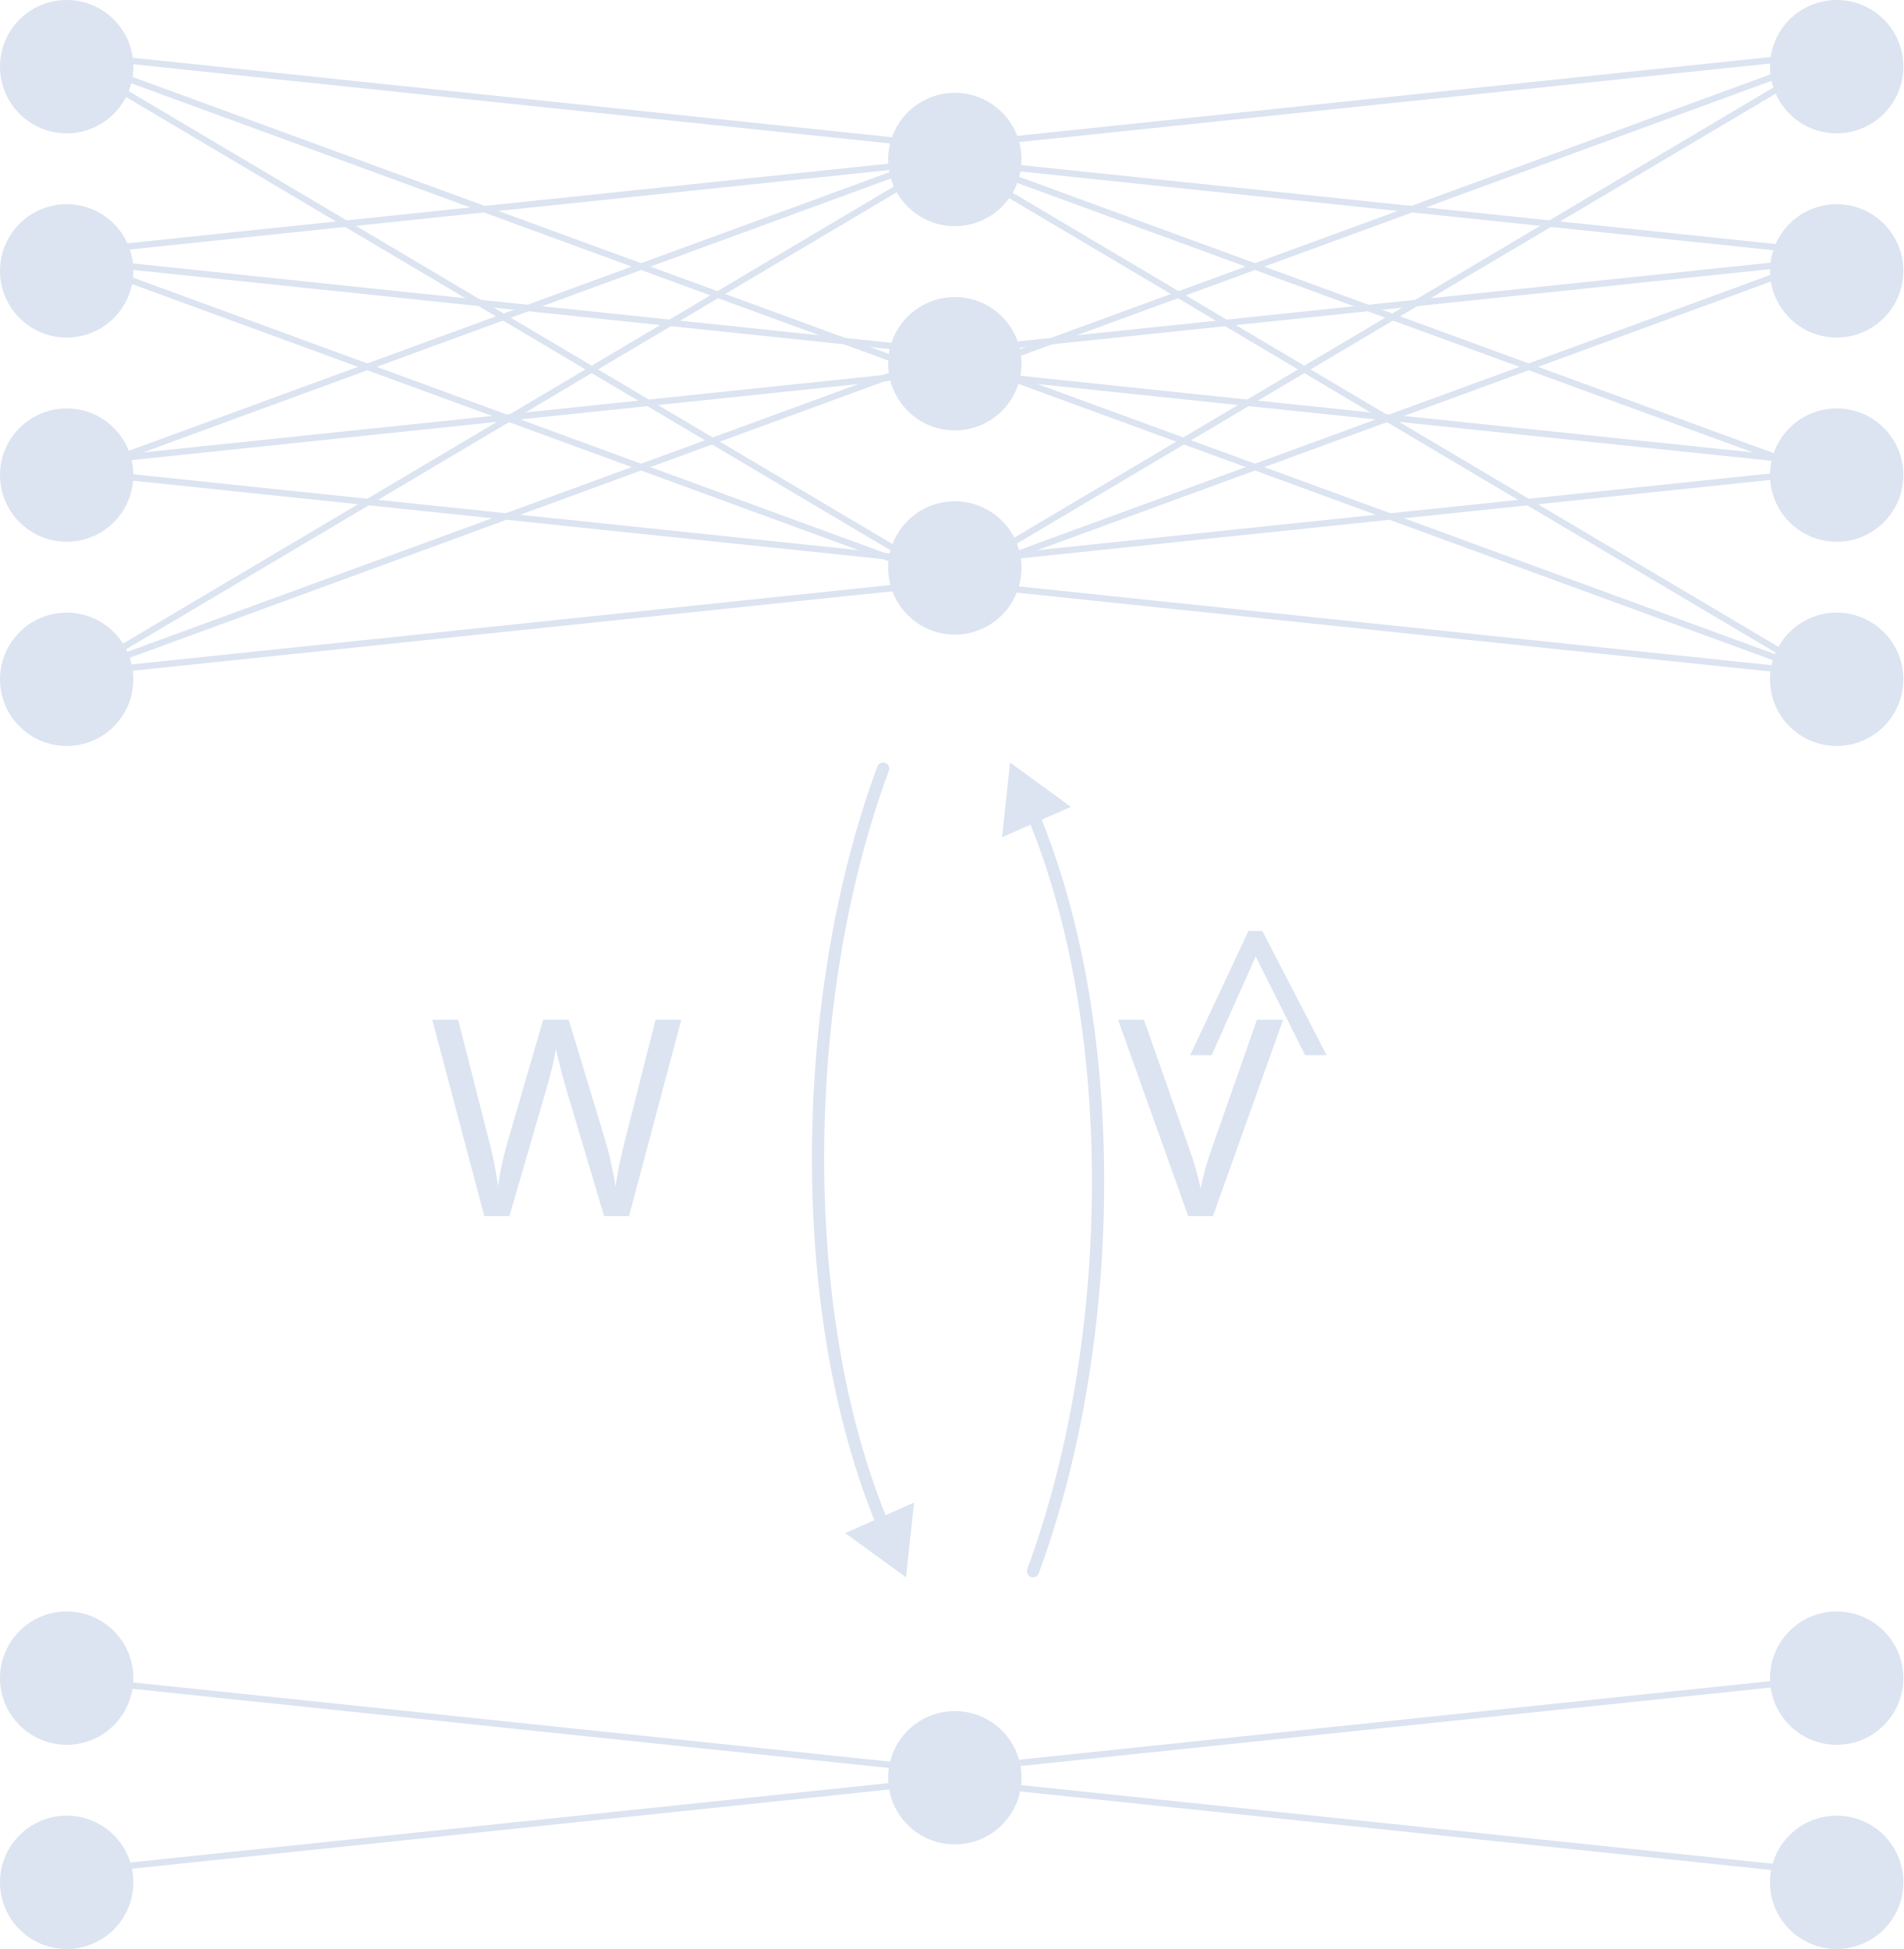
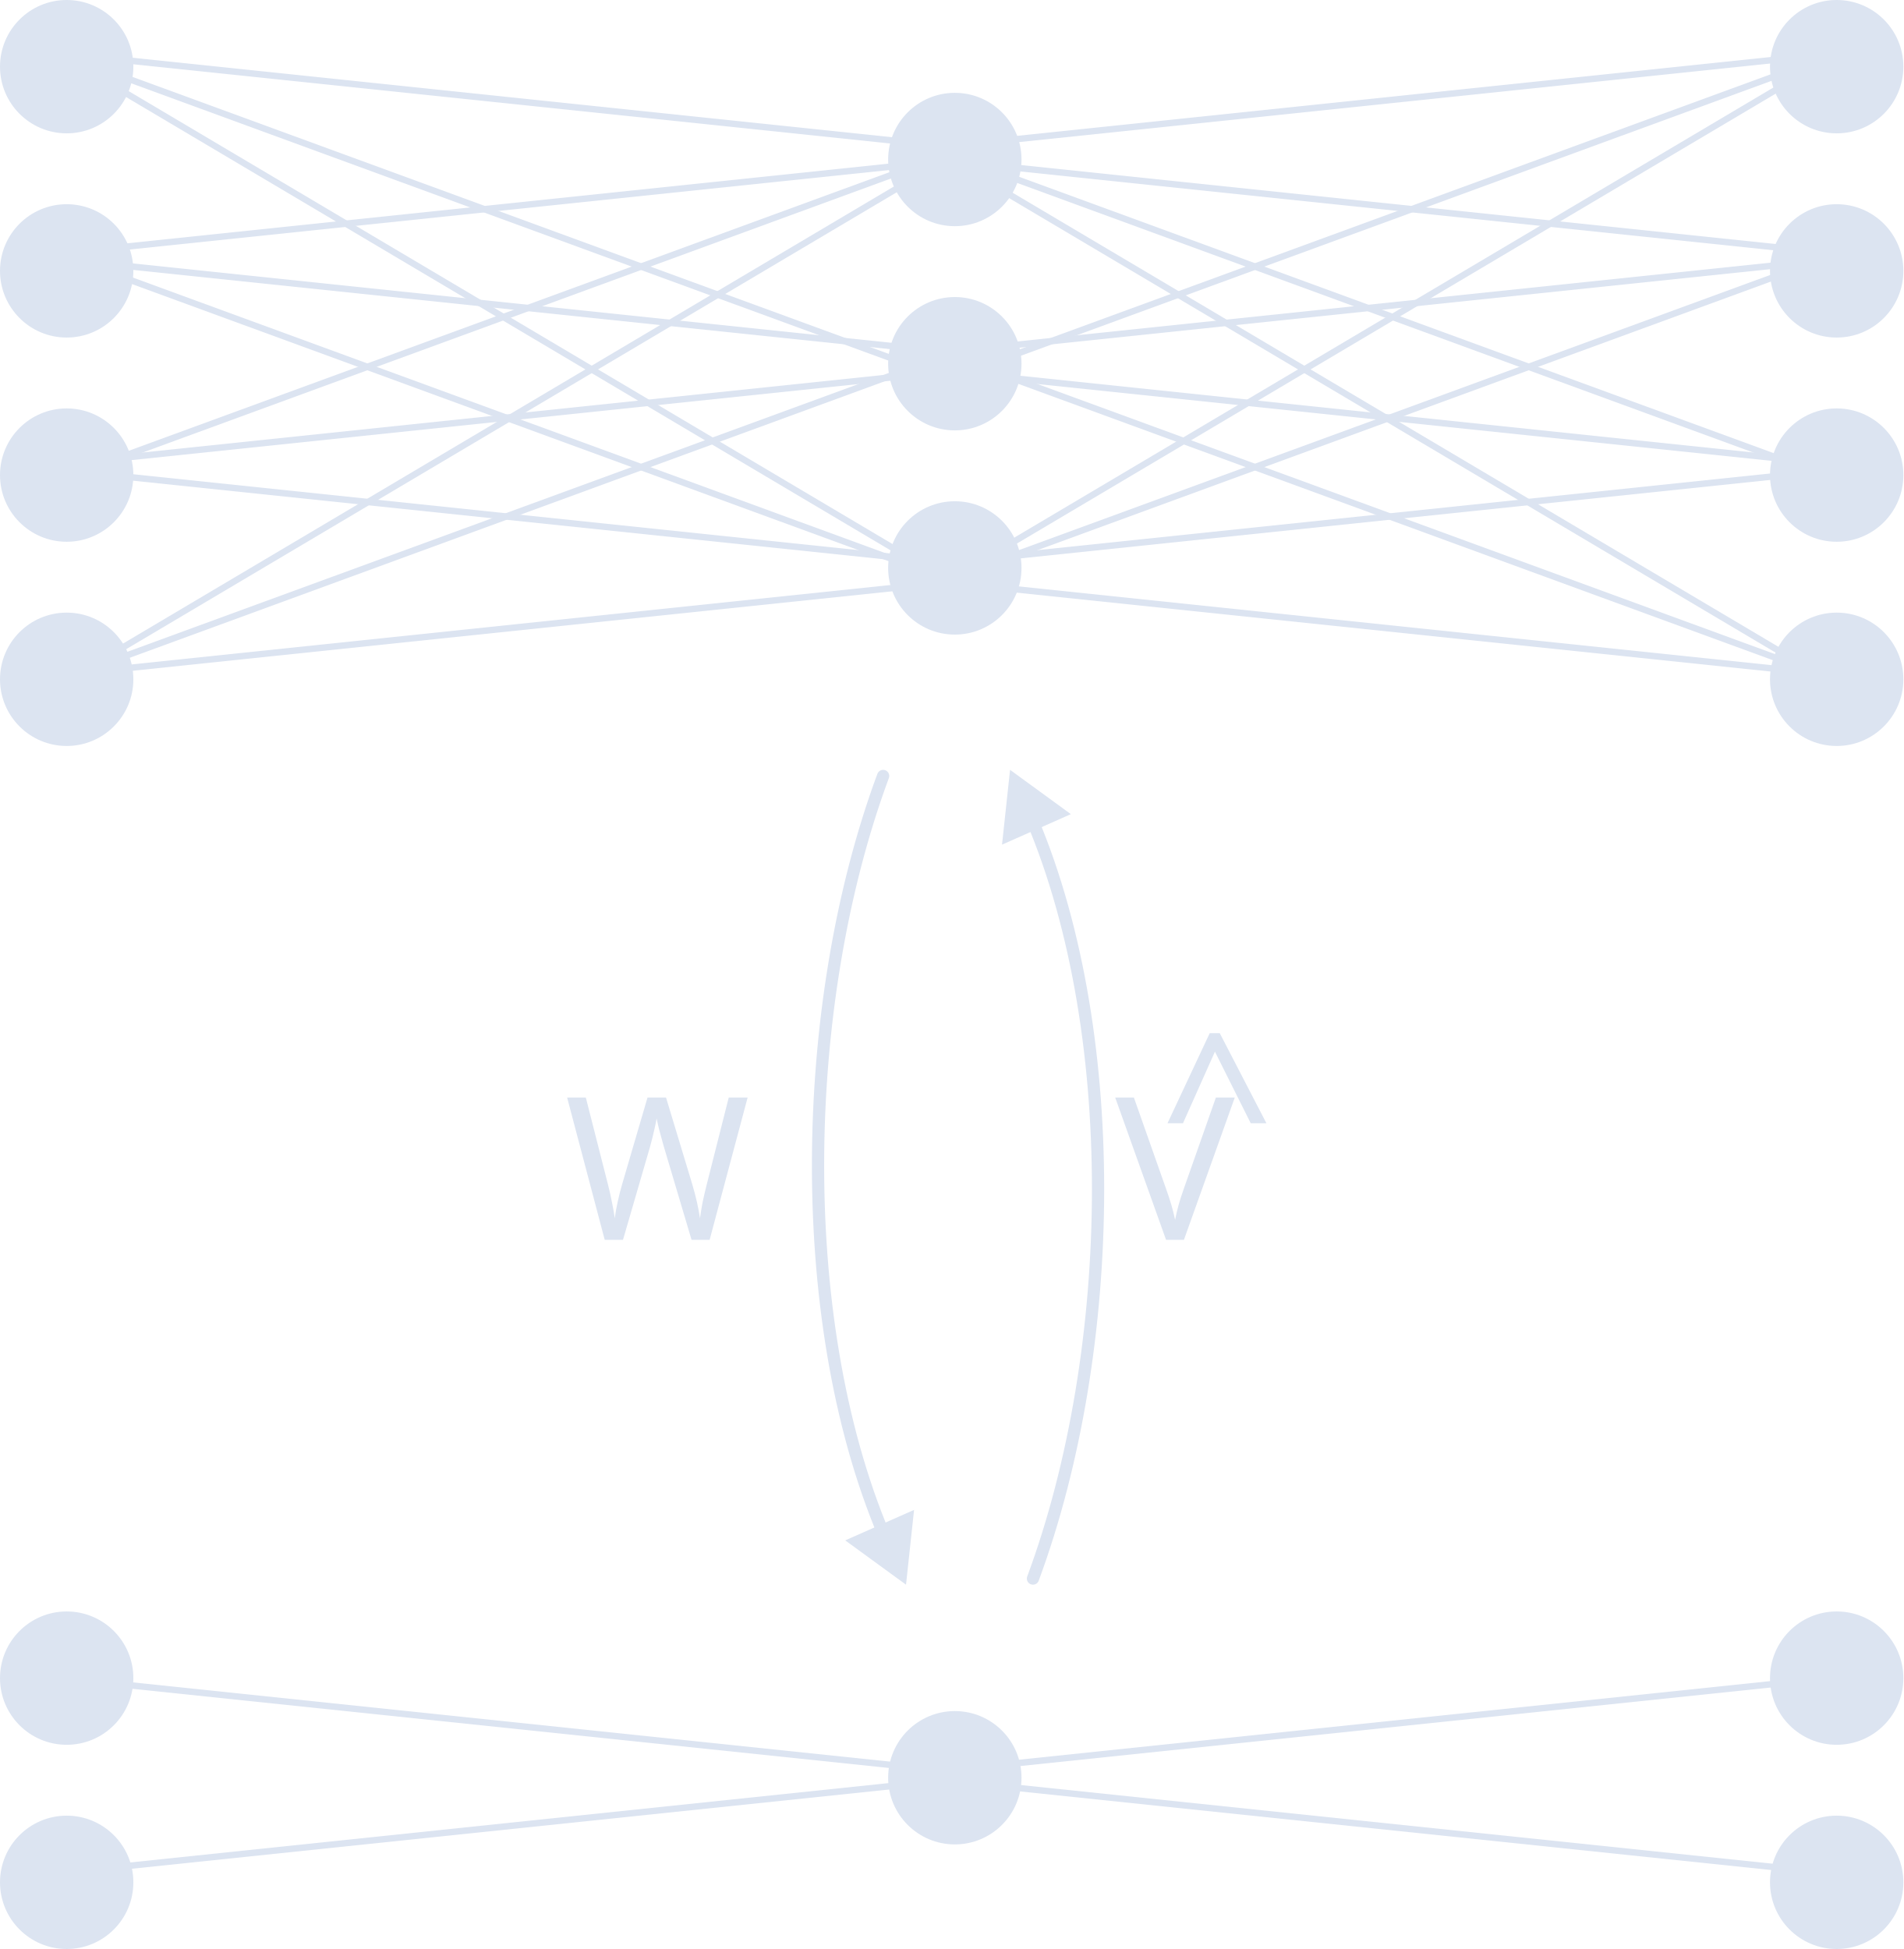
<svg xmlns="http://www.w3.org/2000/svg" width="147.95mm" height="151.514mm" viewBox="0 0 147.95 151.514" version="1.1" id="svg1">
  <defs id="defs1">
    <marker style="overflow:visible" id="Triangle" refX="0" refY="0" orient="auto-start-reverse" markerWidth="1" markerHeight="1" viewBox="0 0 1 1" preserveAspectRatio="xMidYMid">
      <path transform="scale(0.5)" style="fill:context-stroke;fill-rule:evenodd;stroke:context-stroke;stroke-width:1pt" d="M 5.77,0 -2.88,5 V -5 Z" id="path135" />
    </marker>
  </defs>
  <g id="layer1" transform="translate(-29.02678,-25.83702)">
    <rect style="fill:#171717;fill-opacity:1;stroke:none;stroke-width:0.621;stroke-linecap:round;stroke-opacity:1" id="rect1" width="254.989" height="202.632" x="-21.182" y="185.328" />
    <circle style="fill:#dce4f1;fill-opacity:1;stroke:none;stroke-width:0.5;stroke-linecap:round" id="path1" cx="34.21" cy="31.02" r="5.183" />
    <circle style="fill:#dce4f1;fill-opacity:1;stroke:none;stroke-width:0.5;stroke-linecap:round" id="circle1" cx="34.21" cy="46.895" r="5.183" />
    <circle style="fill:#dce4f1;fill-opacity:1;stroke:none;stroke-width:0.5;stroke-linecap:round" id="circle2" cx="34.21" cy="62.77" r="5.183" />
    <circle style="fill:#dce4f1;fill-opacity:1;stroke:none;stroke-width:0.5;stroke-linecap:round" id="circle3" cx="34.21" cy="78.645" r="5.183" />
    <circle style="fill:#dce4f1;fill-opacity:1;stroke:none;stroke-width:0.5;stroke-linecap:round" id="circle4" cx="171.793" cy="31.02" r="5.183" />
    <circle style="fill:#dce4f1;fill-opacity:1;stroke:none;stroke-width:0.5;stroke-linecap:round" id="circle5" cx="171.793" cy="46.895" r="5.183" />
    <circle style="fill:#dce4f1;fill-opacity:1;stroke:none;stroke-width:0.5;stroke-linecap:round" id="circle6" cx="171.793" cy="62.77" r="5.183" />
    <circle style="fill:#dce4f1;fill-opacity:1;stroke:none;stroke-width:0.5;stroke-linecap:round" id="circle7" cx="171.793" cy="78.645" r="5.183" />
    <circle style="fill:#dce4f1;fill-opacity:1;stroke:none;stroke-width:0.5;stroke-linecap:round" id="circle8" cx="103.246" cy="38.237" r="5.183" />
    <circle style="fill:#dce4f1;fill-opacity:1;stroke:none;stroke-width:0.5;stroke-linecap:round" id="circle9" cx="103.246" cy="54.112" r="5.183" />
    <circle style="fill:#dce4f1;fill-opacity:1;stroke:none;stroke-width:0.5;stroke-linecap:round" id="circle10" cx="103.246" cy="69.987" r="5.183" />
    <circle style="fill:#dce4f1;fill-opacity:1;stroke:none;stroke-width:0.5;stroke-linecap:round" id="circle13" cx="34.21" cy="156.293" r="5.183" />
    <circle style="fill:#dce4f1;fill-opacity:1;stroke:none;stroke-width:0.5;stroke-linecap:round" id="circle14" cx="34.21" cy="172.168" r="5.183" />
    <circle style="fill:#dce4f1;fill-opacity:1;stroke:none;stroke-width:0.5;stroke-linecap:round" id="circle17" cx="171.793" cy="156.293" r="5.183" />
    <circle style="fill:#dce4f1;fill-opacity:1;stroke:none;stroke-width:0.5;stroke-linecap:round" id="circle18" cx="171.793" cy="172.168" r="5.183" />
    <circle style="fill:#dce4f1;fill-opacity:1;stroke:none;stroke-width:0.5;stroke-linecap:round" id="circle21" cx="103.246" cy="164.038" r="5.183" />
    <path style="fill:#171717;fill-opacity:1;stroke:#dce4f1;stroke-width:0.5;stroke-linecap:round;stroke-opacity:1" d="m 33.572,29.975 68.743,7.194" id="path21" />
    <path style="fill:#171717;fill-opacity:1;stroke:#dce4f1;stroke-width:0.5;stroke-linecap:round;stroke-opacity:1" d="m 33.572,45.962 68.743,7.194" id="path22" />
    <path style="fill:#171717;fill-opacity:1;stroke:#dce4f1;stroke-width:0.5;stroke-linecap:round;stroke-opacity:1" d="m 33.572,62.348 68.743,7.194" id="path23" />
    <path style="fill:#171717;fill-opacity:1;stroke:#dce4f1;stroke-width:0.5;stroke-linecap:round;stroke-opacity:1" d="m 33.572,78.335 68.743,-7.194" id="path24" />
    <path style="fill:#171717;fill-opacity:1;stroke:#dce4f1;stroke-width:0.5;stroke-linecap:round;stroke-opacity:1" d="m 33.572,61.949 68.743,-7.194" id="path25" />
    <path style="fill:#171717;fill-opacity:1;stroke:#dce4f1;stroke-width:0.5;stroke-linecap:round;stroke-opacity:1" d="m 33.572,45.562 68.743,-7.194" id="path26" />
    <path style="fill:#171717;fill-opacity:1;stroke:#dce4f1;stroke-width:0.5;stroke-linecap:round;stroke-opacity:1" d="m 33.572,29.975 68.743,25.179" id="path27" />
    <path style="fill:#171717;fill-opacity:1;stroke:#dce4f1;stroke-width:0.5;stroke-linecap:round;stroke-opacity:1" d="m 33.572,45.562 68.743,25.179" id="path28" />
    <path style="fill:#171717;fill-opacity:1;stroke:#dce4f1;stroke-width:0.5;stroke-linecap:round;stroke-opacity:1" d="M 33.572,78.735 102.315,53.556" id="path29" />
    <path style="fill:#171717;fill-opacity:1;stroke:#dce4f1;stroke-width:0.5;stroke-linecap:round;stroke-opacity:1" d="M 33.572,63.148 102.315,37.969" id="path30" />
    <path style="fill:#171717;fill-opacity:1;stroke:#dce4f1;stroke-width:0.5;stroke-linecap:round;stroke-opacity:1" d="m 33.572,29.975 68.743,40.766" id="path31" />
    <path style="fill:#171717;fill-opacity:1;stroke:#dce4f1;stroke-width:0.5;stroke-linecap:round;stroke-opacity:1" d="M 33.572,79.134 102.315,38.368" id="path32" />
    <path style="fill:#171717;fill-opacity:1;stroke:#dce4f1;stroke-width:0.5;stroke-linecap:round;stroke-opacity:1" d="m 171.858,29.975 -68.743,7.194" id="path33" />
    <path style="fill:#171717;fill-opacity:1;stroke:#dce4f1;stroke-width:0.5;stroke-linecap:round;stroke-opacity:1" d="m 171.858,45.962 -68.743,7.194" id="path34" />
    <path style="fill:#171717;fill-opacity:1;stroke:#dce4f1;stroke-width:0.5;stroke-linecap:round;stroke-opacity:1" d="m 171.858,62.348 -68.743,7.194" id="path35" />
    <path style="fill:#171717;fill-opacity:1;stroke:#dce4f1;stroke-width:0.5;stroke-linecap:round;stroke-opacity:1" d="M 171.858,78.335 103.115,71.141" id="path36" />
    <path style="fill:#171717;fill-opacity:1;stroke:#dce4f1;stroke-width:0.5;stroke-linecap:round;stroke-opacity:1" d="m 171.858,61.949 -68.743,-7.194" id="path37" />
    <path style="fill:#171717;fill-opacity:1;stroke:#dce4f1;stroke-width:0.5;stroke-linecap:round;stroke-opacity:1" d="m 171.858,45.562 -68.743,-7.194" id="path38" />
    <path style="fill:#171717;fill-opacity:1;stroke:#dce4f1;stroke-width:0.5;stroke-linecap:round;stroke-opacity:1" d="M 171.858,29.975 103.115,55.154" id="path39" />
    <path style="fill:#171717;fill-opacity:1;stroke:#dce4f1;stroke-width:0.5;stroke-linecap:round;stroke-opacity:1" d="M 171.858,45.562 103.115,70.741" id="path40" />
    <path style="fill:#171717;fill-opacity:1;stroke:#dce4f1;stroke-width:0.5;stroke-linecap:round;stroke-opacity:1" d="M 171.858,78.735 103.115,53.556" id="path41" />
    <path style="fill:#171717;fill-opacity:1;stroke:#dce4f1;stroke-width:0.5;stroke-linecap:round;stroke-opacity:1" d="M 171.858,63.148 103.115,37.969" id="path42" />
    <path style="fill:#171717;fill-opacity:1;stroke:#dce4f1;stroke-width:0.5;stroke-linecap:round;stroke-opacity:1" d="M 171.858,29.975 103.115,70.741" id="path43" />
    <path style="fill:#171717;fill-opacity:1;stroke:#dce4f1;stroke-width:0.5;stroke-linecap:round;stroke-opacity:1" d="M 171.858,79.134 103.115,38.368" id="path44" />
    <path style="fill:#171717;fill-opacity:1;stroke:#dce4f1;stroke-width:0.5;stroke-linecap:round;stroke-opacity:1" d="m 33.572,171.458 68.743,-7.194" id="path46" />
    <path style="fill:#171717;fill-opacity:1;stroke:#dce4f1;stroke-width:0.5;stroke-linecap:round;stroke-opacity:1" d="m 33.572,156.271 68.743,7.194" id="path47" />
    <path style="fill:#171717;fill-opacity:1;stroke:#dce4f1;stroke-width:0.5;stroke-linecap:round;stroke-opacity:1" d="m 171.458,171.458 -68.743,-7.194" id="path48" />
    <path style="fill:#171717;fill-opacity:1;stroke:#dce4f1;stroke-width:0.5;stroke-linecap:round;stroke-opacity:1" d="m 171.458,156.271 -68.743,7.194" id="path49" />
-     <text xml:space="preserve" style="font-size:21.389px;line-height:1.25;font-family:Cardo;-inkscape-font-specification:Cardo;fill:#dce4f1;fill-opacity:1;stroke-width:0.134" x="62.376" y="120.381" id="text49">
-       <tspan id="tspan49" style="font-style:normal;font-variant:normal;font-weight:normal;font-stretch:normal;font-family:'CMU Classical Serif';-inkscape-font-specification:'CMU Classical Serif';fill:#dce4f1;fill-opacity:1;stroke-width:0.134" x="62.376" y="120.381">W</tspan>
+     <text xml:space="preserve" style="font-size:15.495px;line-height:1.25;font-family:Cardo;-inkscape-font-specification:Cardo;fill:#dce4f1;fill-opacity:1;stroke-width:0.097" x="72.92" y="122.221" id="text49">
+       <tspan id="tspan49" style="font-style:normal;font-variant:normal;font-weight:normal;font-stretch:normal;font-family:'CMU Classical Serif';-inkscape-font-specification:'CMU Classical Serif';fill:#dce4f1;fill-opacity:1;stroke-width:0.097" x="72.92" y="122.221">W</tspan>
    </text>
-     <path style="fill:none;fill-opacity:1;stroke:#dce4f1;stroke-width:0.951;stroke-linecap:round;stroke-dasharray:none;stroke-opacity:1;marker-end:url(#Triangle)" d="m 97.672,85.59 c -6.608,17.83 -7.021,43.001 0.413,59.782" id="path50" />
-     <path style="fill:none;fill-opacity:1;stroke:#dce4f1;stroke-width:0.951;stroke-linecap:round;stroke-dasharray:none;stroke-opacity:1;marker-end:url(#Triangle)" d="m 109.32,147.984 c 6.608,-17.83 7.021,-43.001 -0.413,-59.782" id="path51" />
-     <text xml:space="preserve" style="font-size:21.389px;line-height:1.25;font-family:Cardo;-inkscape-font-specification:Cardo;fill:#dce4f1;fill-opacity:1;stroke-width:0.134" x="115.932" y="120.381" id="text51">
-       <tspan id="tspan51" style="font-style:normal;font-variant:normal;font-weight:normal;font-stretch:normal;font-family:'CMU Classical Serif';-inkscape-font-specification:'CMU Classical Serif';fill:#dce4f1;fill-opacity:1;stroke-width:0.134" x="115.932" y="120.381">V</tspan>
+     <path style="fill:none;fill-opacity:1;stroke:#dce4f1;stroke-width:0.951;stroke-linecap:round;stroke-dasharray:none;stroke-opacity:1;marker-end:url(#Triangle)" d="m 97.672,86.16 c -6.608,17.83 -7.021,43.001 0.413,59.782" id="path50" />
+     <path style="fill:none;fill-opacity:1;stroke:#dce4f1;stroke-width:0.951;stroke-linecap:round;stroke-dasharray:none;stroke-opacity:1;marker-end:url(#Triangle)" d="m 109.32,148.554 c 6.608,-17.83 7.021,-43.001 -0.413,-59.782" id="path51" />
+     <text xml:space="preserve" style="font-size:15.495px;line-height:1.25;font-family:Cardo;-inkscape-font-specification:Cardo;fill:#dce4f1;fill-opacity:1;stroke-width:0.097" x="115.711" y="122.221" id="text51">
+       <tspan id="tspan51" style="font-style:normal;font-variant:normal;font-weight:normal;font-stretch:normal;font-family:'CMU Classical Serif';-inkscape-font-specification:'CMU Classical Serif';fill:#dce4f1;fill-opacity:1;stroke-width:0.097" x="115.711" y="122.221">V</tspan>
    </text>
-     <text xml:space="preserve" style="font-size:21.389px;line-height:1.25;font-family:Cardo;-inkscape-font-specification:Cardo;fill:#dce4f1;fill-opacity:1;stroke-width:0.134" x="120.728" y="113.587" id="text52">
-       <tspan id="tspan52" style="font-style:normal;font-variant:normal;font-weight:normal;font-stretch:normal;font-family:'CMU Serif';-inkscape-font-specification:'CMU Serif';fill:#dce4f1;fill-opacity:1;stroke-width:0.134" x="120.728" y="113.587">^</tspan>
+     <text xml:space="preserve" style="font-size:15.495px;line-height:1.25;font-family:Cardo;-inkscape-font-specification:Cardo;fill:#dce4f1;fill-opacity:1;stroke-width:0.097" x="119.185" y="117.299" id="text52">
+       <tspan id="tspan52" style="font-style:normal;font-variant:normal;font-weight:normal;font-stretch:normal;font-family:'CMU Serif';-inkscape-font-specification:'CMU Serif';fill:#dce4f1;fill-opacity:1;stroke-width:0.097" x="119.185" y="117.299">^</tspan>
    </text>
  </g>
</svg>
